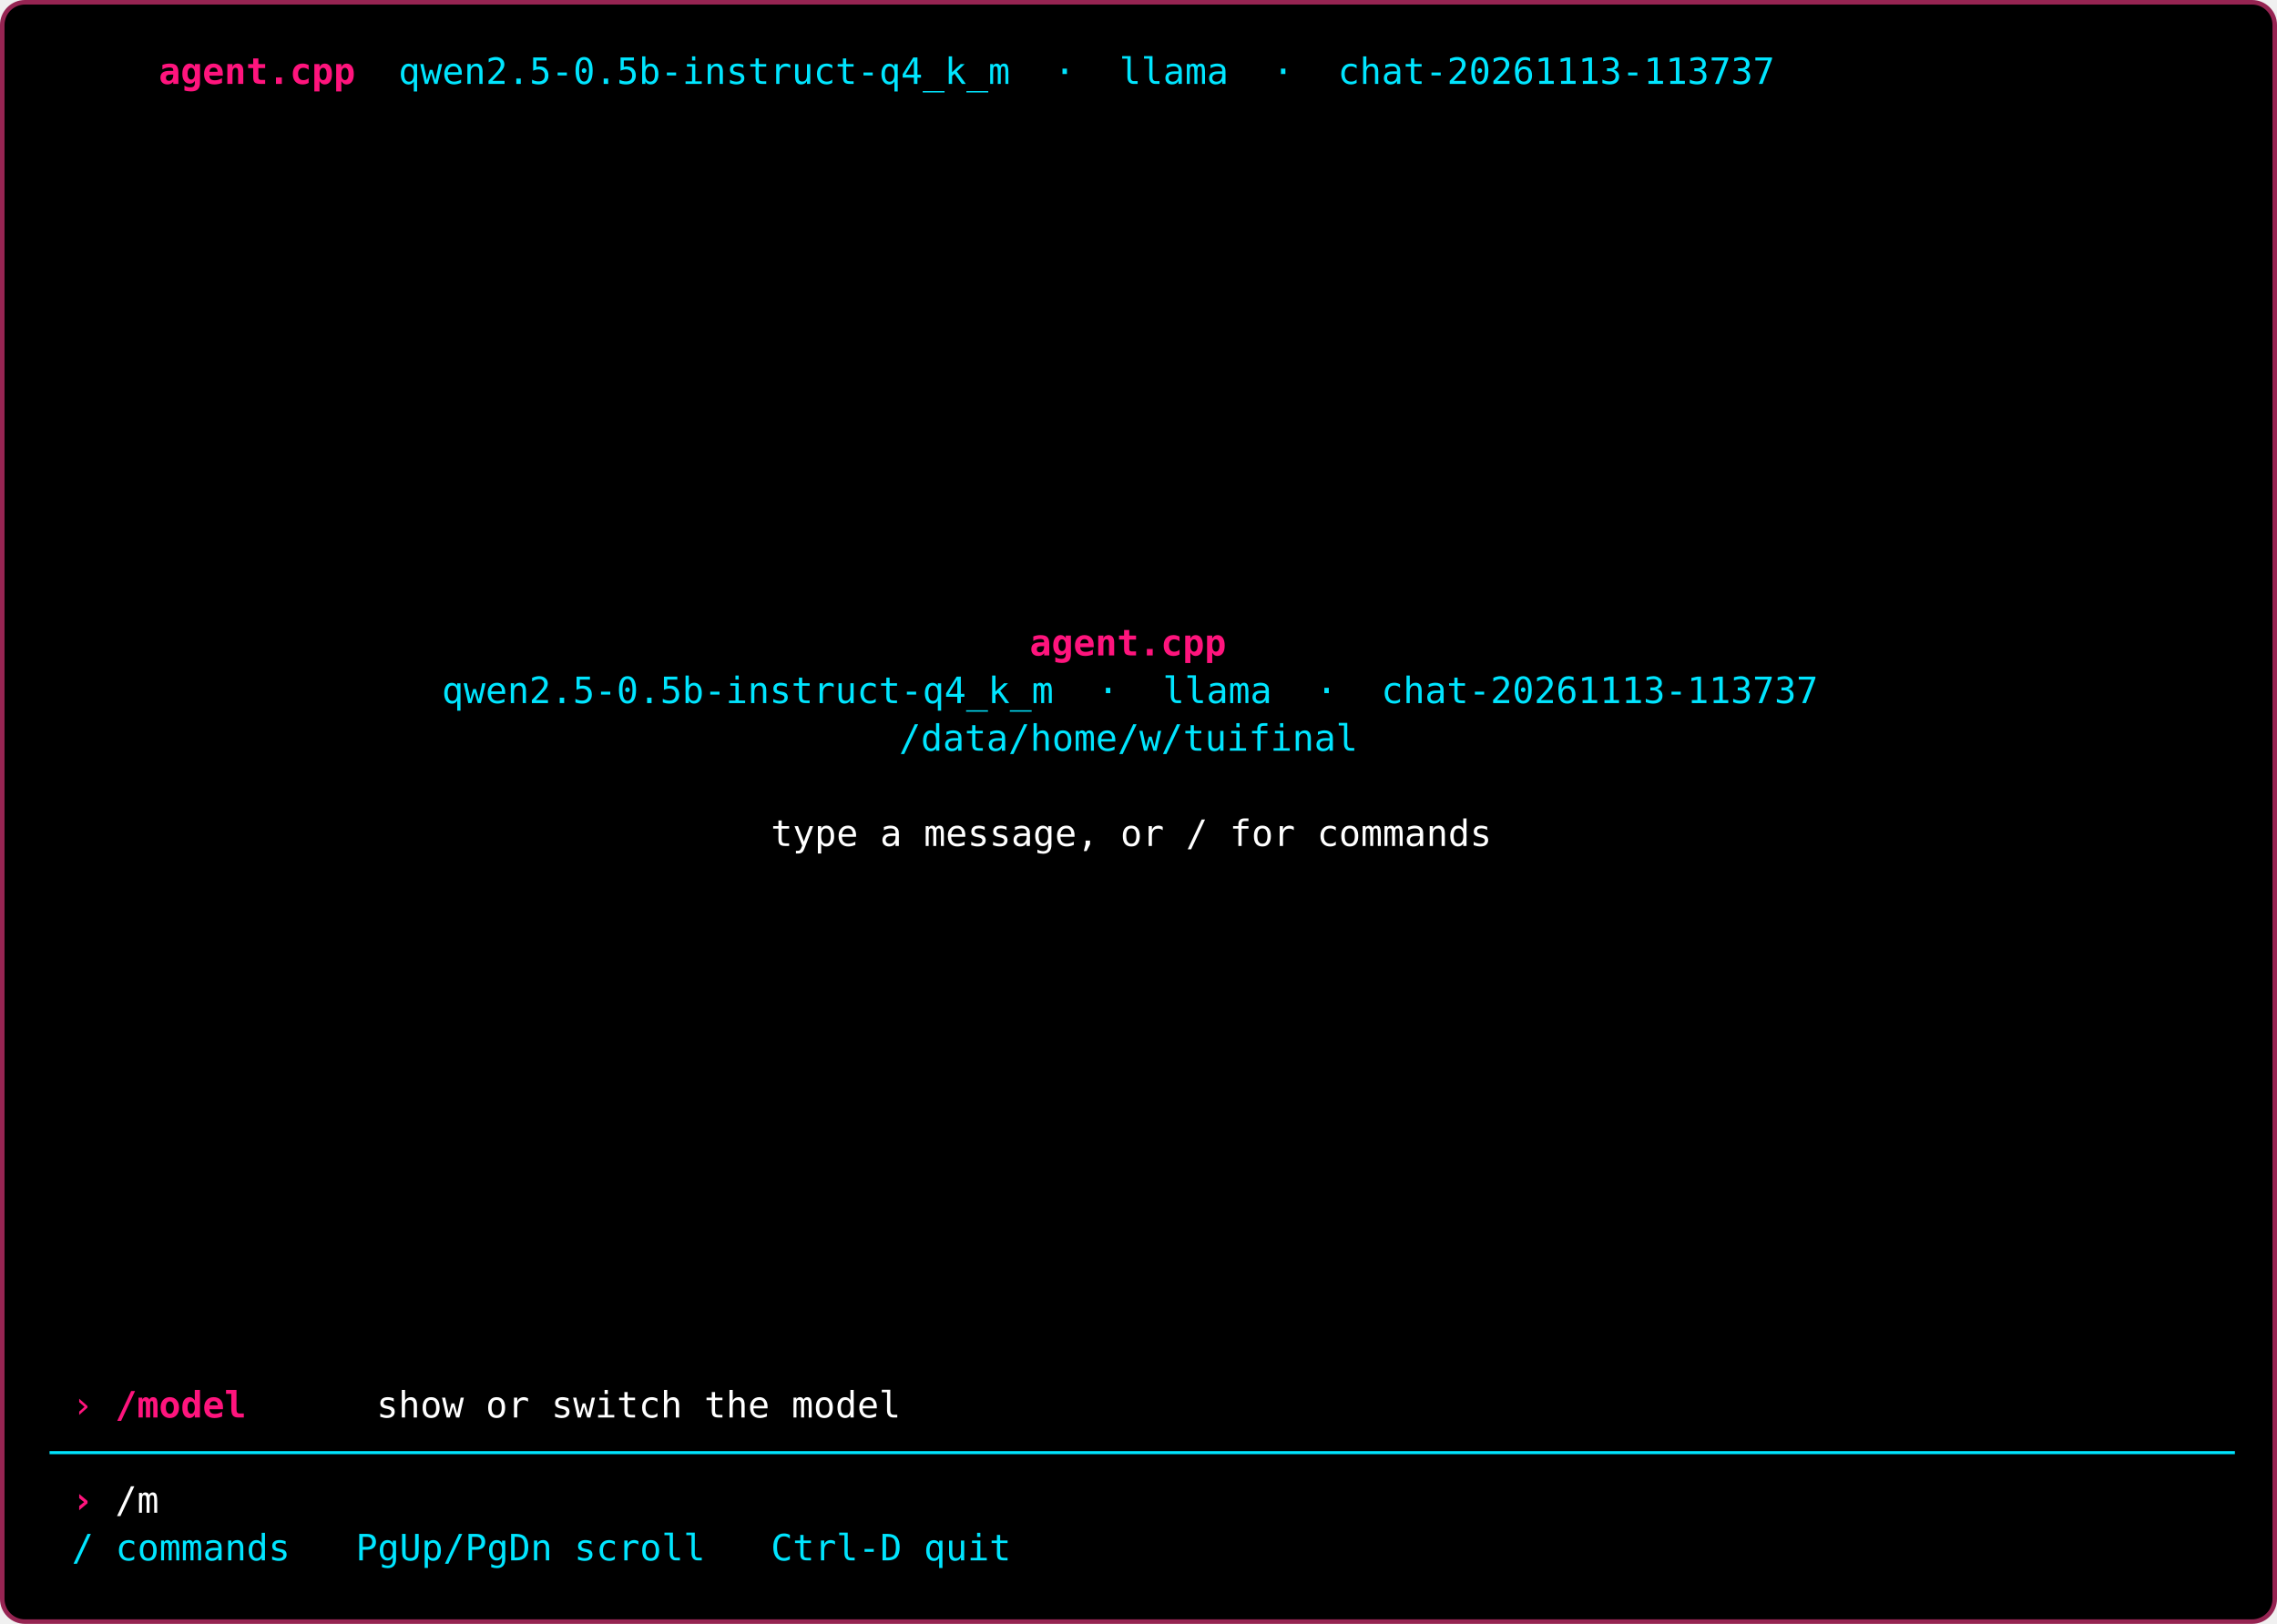
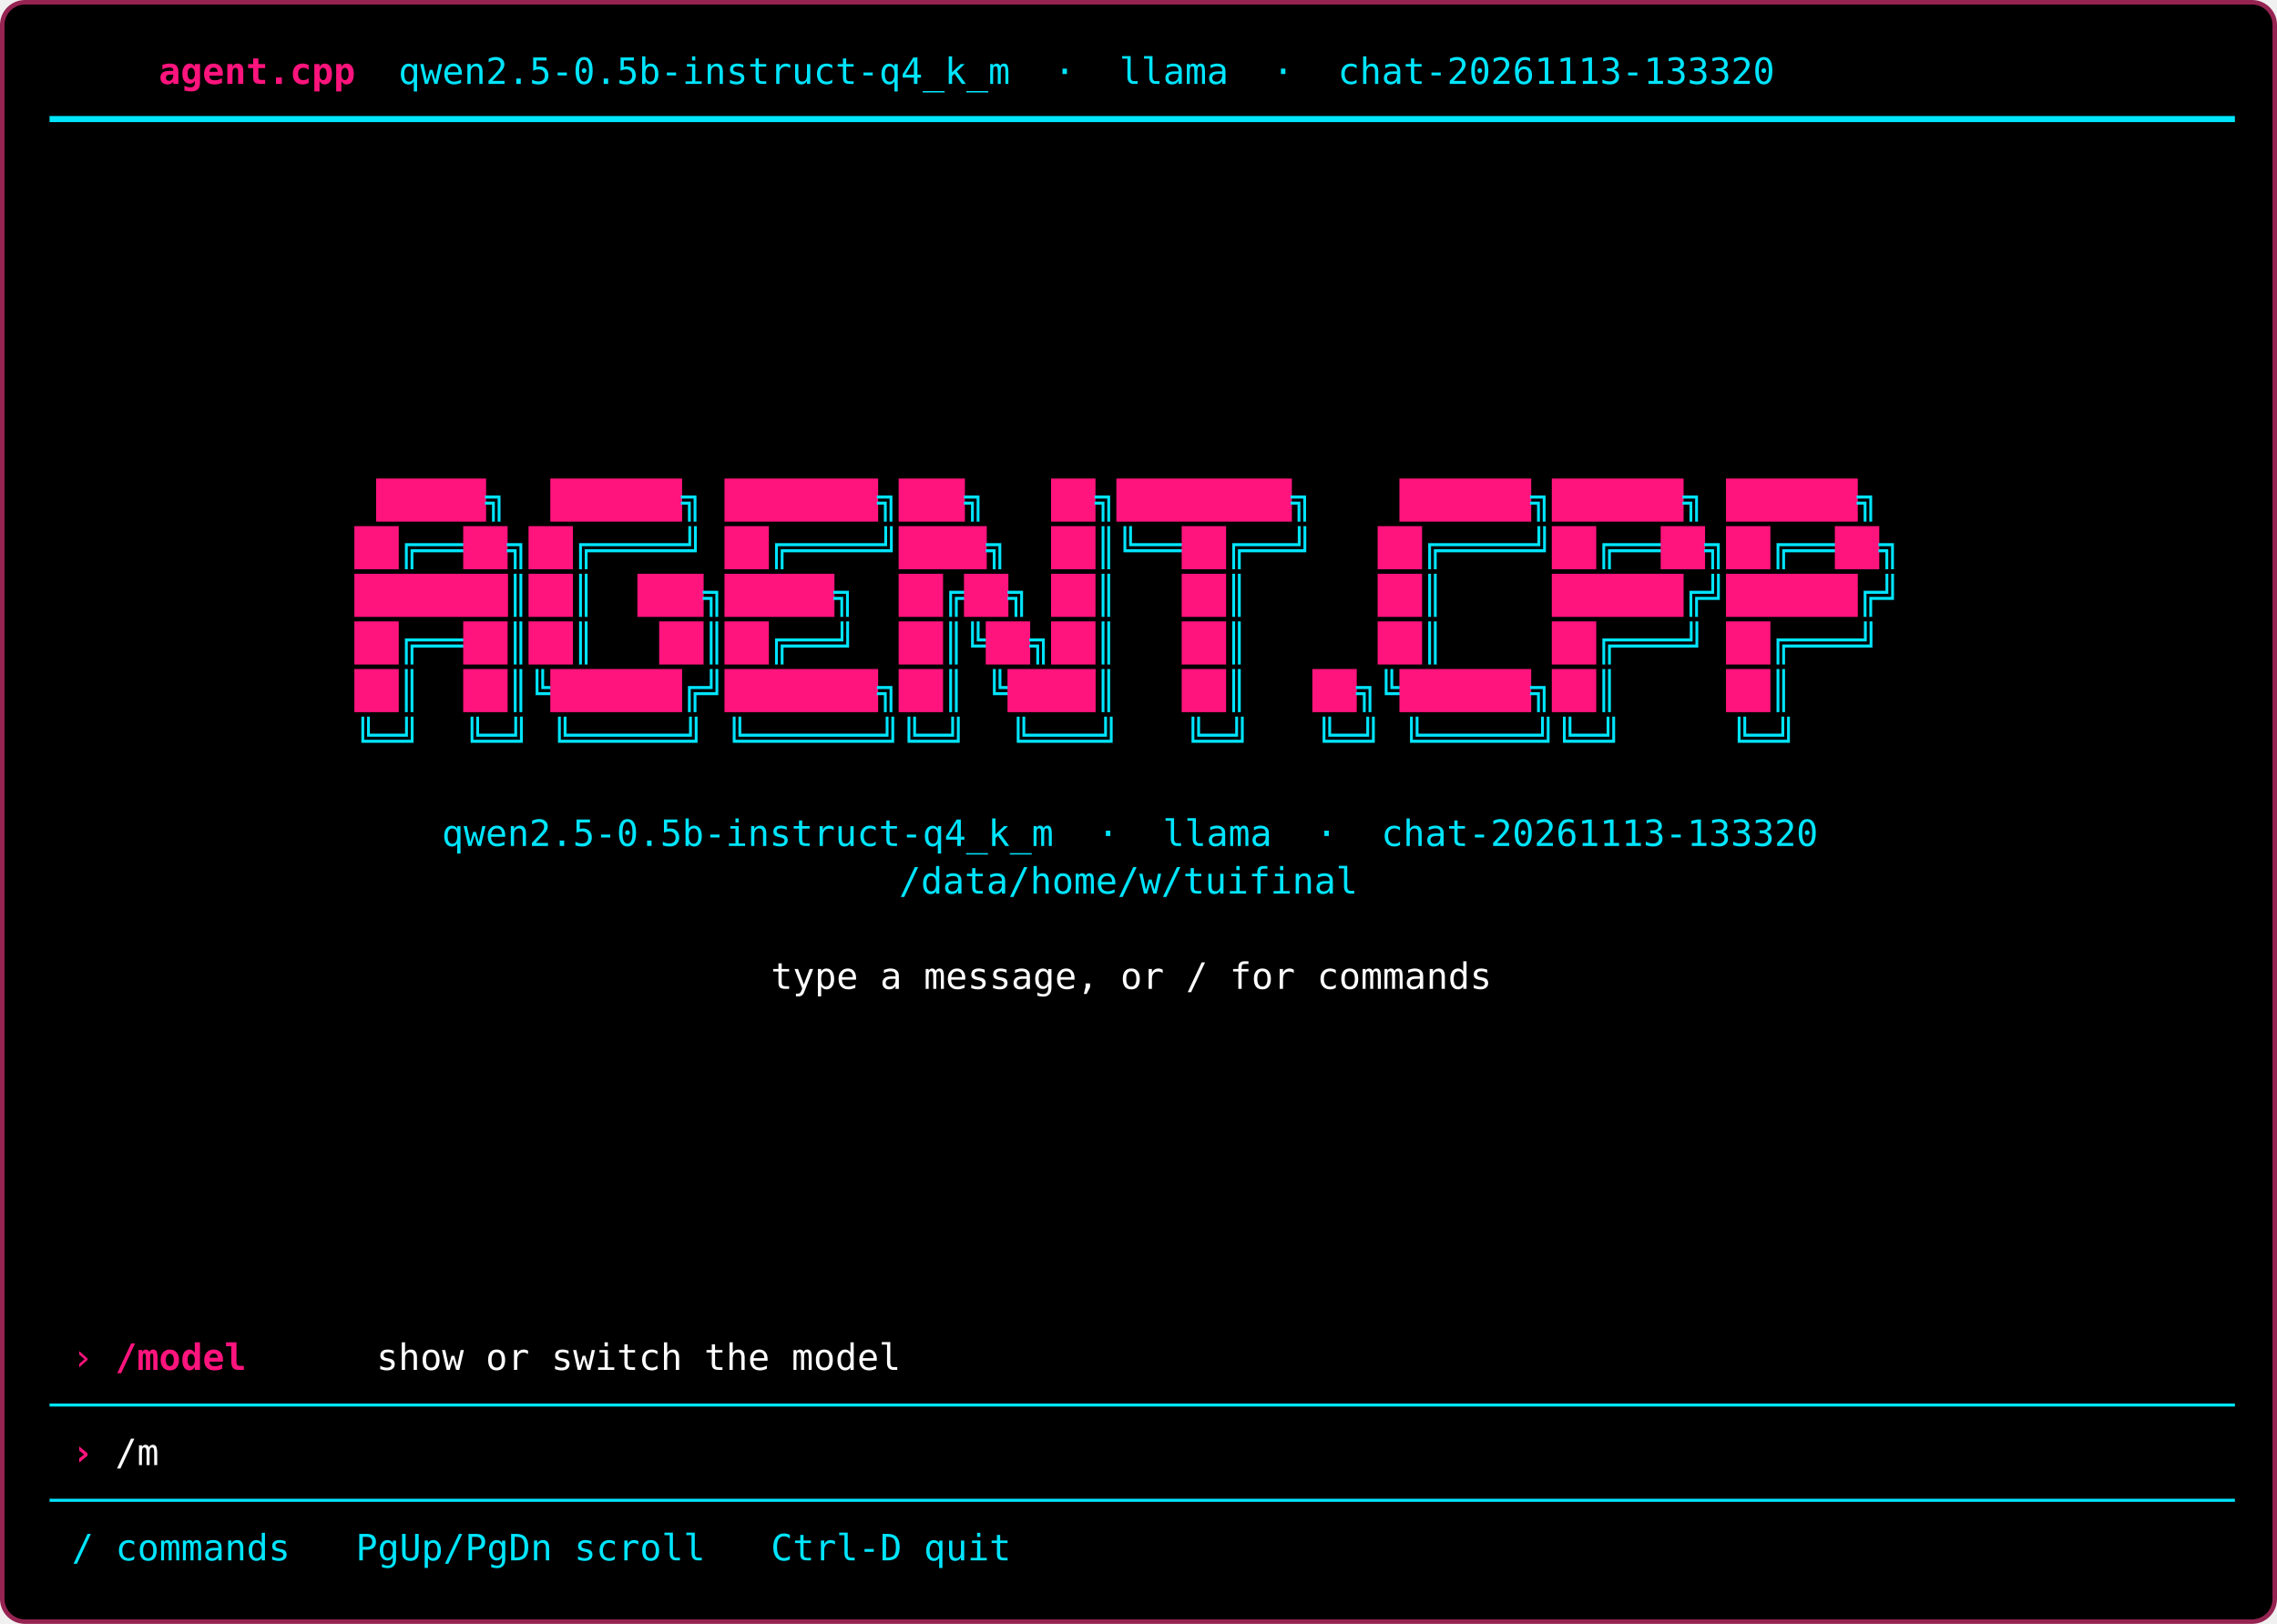
<svg xmlns="http://www.w3.org/2000/svg" width="1004" height="716" viewBox="0 0 1004 716" role="img" aria-label="agent.cpp chat screen">
  <rect x="1" y="1" width="1002" height="714" rx="10" fill="#000000" stroke="#962452" stroke-width="2" />
  <text x="70.0" y="37.0" font-family="SFMono-Regular,Menlo,Consolas,'DejaVu Sans Mono',monospace" font-size="16" fill="#ff147d" font-weight="bold" xml:space="preserve" textLength="86.4" lengthAdjust="spacing">agent.cpp</text>
-   <text x="156.4" y="37.0" font-family="SFMono-Regular,Menlo,Consolas,'DejaVu Sans Mono',monospace" font-size="16" fill="#00e5ff" xml:space="preserve" textLength="624.0" lengthAdjust="spacing">  qwen2.5-0.5b-instruct-q4_k_m  ·  llama  ·  chat-20261113-113737</text>
-   <text x="454.0" y="289.0" font-family="SFMono-Regular,Menlo,Consolas,'DejaVu Sans Mono',monospace" font-size="16" fill="#ff147d" font-weight="bold" xml:space="preserve" textLength="86.4" lengthAdjust="spacing">agent.cpp</text>
-   <text x="194.8" y="310.0" font-family="SFMono-Regular,Menlo,Consolas,'DejaVu Sans Mono',monospace" font-size="16" fill="#00e5ff" xml:space="preserve" textLength="604.8" lengthAdjust="spacing">qwen2.5-0.5b-instruct-q4_k_m  ·  llama  ·  chat-20261113-113737</text>
-   <text x="396.4" y="331.0" font-family="SFMono-Regular,Menlo,Consolas,'DejaVu Sans Mono',monospace" font-size="16" fill="#00e5ff" xml:space="preserve" textLength="201.6" lengthAdjust="spacing">/data/home/w/tuifinal</text>
-   <text x="22.0" y="373.0" font-family="SFMono-Regular,Menlo,Consolas,'DejaVu Sans Mono',monospace" font-size="16" fill="#ffffff" xml:space="preserve" textLength="960.0" lengthAdjust="spacing">                                 type a message, or / for commands                                  </text>
-   <text x="22.0" y="625.0" font-family="SFMono-Regular,Menlo,Consolas,'DejaVu Sans Mono',monospace" font-size="16" fill="#ff147d" xml:space="preserve" textLength="28.8" lengthAdjust="spacing"> › </text>
-   <text x="50.8" y="625.0" font-family="SFMono-Regular,Menlo,Consolas,'DejaVu Sans Mono',monospace" font-size="16" fill="#ff147d" font-weight="bold" xml:space="preserve" textLength="115.2" lengthAdjust="spacing">/model      </text>
-   <text x="166.0" y="625.0" font-family="SFMono-Regular,Menlo,Consolas,'DejaVu Sans Mono',monospace" font-size="16" fill="#ffffff" xml:space="preserve" textLength="816.0" lengthAdjust="spacing">show or switch the model                                                             </text>
-   <text x="22.0" y="646.0" font-family="SFMono-Regular,Menlo,Consolas,'DejaVu Sans Mono',monospace" font-size="16" fill="#00e5ff" xml:space="preserve" textLength="960.0" lengthAdjust="spacing">────────────────────────────────────────────────────────────────────────────────────────────────────</text>
-   <text x="22.0" y="667.0" font-family="SFMono-Regular,Menlo,Consolas,'DejaVu Sans Mono',monospace" font-size="16" fill="#ff147d" font-weight="bold" xml:space="preserve" textLength="28.8" lengthAdjust="spacing"> › </text>
-   <text x="50.8" y="667.0" font-family="SFMono-Regular,Menlo,Consolas,'DejaVu Sans Mono',monospace" font-size="16" fill="#ffffff" xml:space="preserve" textLength="931.2" lengthAdjust="spacing">/m                                                                                               </text>
+   <text x="156.4" y="37.0" font-family="SFMono-Regular,Menlo,Consolas,'DejaVu Sans Mono',monospace" font-size="16" fill="#00e5ff" xml:space="preserve" textLength="624.0" lengthAdjust="spacing">  qwen2.5-0.5b-instruct-q4_k_m  ·  llama  ·  chat-20261113-133320</text>
+   <text x="22.0" y="58.0" font-family="SFMono-Regular,Menlo,Consolas,'DejaVu Sans Mono',monospace" font-size="16" fill="#00e5ff" xml:space="preserve" textLength="960.0" lengthAdjust="spacing">━━━━━━━━━━━━━━━━━━━━━━━━━━━━━━━━━━━━━━━━━━━━━━━━━━━━━━━━━━━━━━━━━━━━━━━━━━━━━━━━━━━━━━━━━━━━━━━━━━━━</text>
+   <text x="166.0" y="226.0" font-family="SFMono-Regular,Menlo,Consolas,'DejaVu Sans Mono',monospace" font-size="16" fill="#ff147d" xml:space="preserve" textLength="48.0" lengthAdjust="spacing">█████</text>
+   <text x="214.0" y="226.0" font-family="SFMono-Regular,Menlo,Consolas,'DejaVu Sans Mono',monospace" font-size="16" fill="#00e5ff" xml:space="preserve" textLength="28.8" lengthAdjust="spacing">╗  </text>
+   <text x="242.8" y="226.0" font-family="SFMono-Regular,Menlo,Consolas,'DejaVu Sans Mono',monospace" font-size="16" fill="#ff147d" xml:space="preserve" textLength="57.6" lengthAdjust="spacing">██████</text>
+   <text x="300.4" y="226.0" font-family="SFMono-Regular,Menlo,Consolas,'DejaVu Sans Mono',monospace" font-size="16" fill="#00e5ff" xml:space="preserve" textLength="19.2" lengthAdjust="spacing">╗ </text>
+   <text x="319.6" y="226.0" font-family="SFMono-Regular,Menlo,Consolas,'DejaVu Sans Mono',monospace" font-size="16" fill="#ff147d" xml:space="preserve" textLength="67.2" lengthAdjust="spacing">███████</text>
+   <text x="386.8" y="226.0" font-family="SFMono-Regular,Menlo,Consolas,'DejaVu Sans Mono',monospace" font-size="16" fill="#00e5ff" xml:space="preserve" textLength="9.6" lengthAdjust="spacing">╗</text>
+   <text x="396.4" y="226.0" font-family="SFMono-Regular,Menlo,Consolas,'DejaVu Sans Mono',monospace" font-size="16" fill="#ff147d" xml:space="preserve" textLength="28.8" lengthAdjust="spacing">███</text>
+   <text x="425.2" y="226.0" font-family="SFMono-Regular,Menlo,Consolas,'DejaVu Sans Mono',monospace" font-size="16" fill="#00e5ff" xml:space="preserve" textLength="38.4" lengthAdjust="spacing">╗   </text>
+   <text x="463.6" y="226.0" font-family="SFMono-Regular,Menlo,Consolas,'DejaVu Sans Mono',monospace" font-size="16" fill="#ff147d" xml:space="preserve" textLength="19.2" lengthAdjust="spacing">██</text>
+   <text x="482.8" y="226.0" font-family="SFMono-Regular,Menlo,Consolas,'DejaVu Sans Mono',monospace" font-size="16" fill="#00e5ff" xml:space="preserve" textLength="9.6" lengthAdjust="spacing">╗</text>
+   <text x="492.4" y="226.0" font-family="SFMono-Regular,Menlo,Consolas,'DejaVu Sans Mono',monospace" font-size="16" fill="#ff147d" xml:space="preserve" textLength="76.8" lengthAdjust="spacing">████████</text>
+   <text x="569.2" y="226.0" font-family="SFMono-Regular,Menlo,Consolas,'DejaVu Sans Mono',monospace" font-size="16" fill="#00e5ff" xml:space="preserve" textLength="48.0" lengthAdjust="spacing">╗    </text>
+   <text x="617.2" y="226.0" font-family="SFMono-Regular,Menlo,Consolas,'DejaVu Sans Mono',monospace" font-size="16" fill="#ff147d" xml:space="preserve" textLength="57.6" lengthAdjust="spacing">██████</text>
+   <text x="674.8" y="226.0" font-family="SFMono-Regular,Menlo,Consolas,'DejaVu Sans Mono',monospace" font-size="16" fill="#00e5ff" xml:space="preserve" textLength="9.6" lengthAdjust="spacing">╗</text>
+   <text x="684.4" y="226.0" font-family="SFMono-Regular,Menlo,Consolas,'DejaVu Sans Mono',monospace" font-size="16" fill="#ff147d" xml:space="preserve" textLength="57.6" lengthAdjust="spacing">██████</text>
+   <text x="742.0" y="226.0" font-family="SFMono-Regular,Menlo,Consolas,'DejaVu Sans Mono',monospace" font-size="16" fill="#00e5ff" xml:space="preserve" textLength="19.2" lengthAdjust="spacing">╗ </text>
+   <text x="761.2" y="226.0" font-family="SFMono-Regular,Menlo,Consolas,'DejaVu Sans Mono',monospace" font-size="16" fill="#ff147d" xml:space="preserve" textLength="57.6" lengthAdjust="spacing">██████</text>
+   <text x="818.8" y="226.0" font-family="SFMono-Regular,Menlo,Consolas,'DejaVu Sans Mono',monospace" font-size="16" fill="#00e5ff" xml:space="preserve" textLength="19.2" lengthAdjust="spacing">╗ </text>
+   <text x="156.4" y="247.0" font-family="SFMono-Regular,Menlo,Consolas,'DejaVu Sans Mono',monospace" font-size="16" fill="#ff147d" xml:space="preserve" textLength="19.2" lengthAdjust="spacing">██</text>
+   <text x="175.6" y="247.0" font-family="SFMono-Regular,Menlo,Consolas,'DejaVu Sans Mono',monospace" font-size="16" fill="#00e5ff" xml:space="preserve" textLength="28.8" lengthAdjust="spacing">╔══</text>
+   <text x="204.4" y="247.0" font-family="SFMono-Regular,Menlo,Consolas,'DejaVu Sans Mono',monospace" font-size="16" fill="#ff147d" xml:space="preserve" textLength="19.2" lengthAdjust="spacing">██</text>
+   <text x="223.6" y="247.0" font-family="SFMono-Regular,Menlo,Consolas,'DejaVu Sans Mono',monospace" font-size="16" fill="#00e5ff" xml:space="preserve" textLength="9.6" lengthAdjust="spacing">╗</text>
+   <text x="233.2" y="247.0" font-family="SFMono-Regular,Menlo,Consolas,'DejaVu Sans Mono',monospace" font-size="16" fill="#ff147d" xml:space="preserve" textLength="19.2" lengthAdjust="spacing">██</text>
+   <text x="252.4" y="247.0" font-family="SFMono-Regular,Menlo,Consolas,'DejaVu Sans Mono',monospace" font-size="16" fill="#00e5ff" xml:space="preserve" textLength="67.2" lengthAdjust="spacing">╔════╝ </text>
+   <text x="319.6" y="247.0" font-family="SFMono-Regular,Menlo,Consolas,'DejaVu Sans Mono',monospace" font-size="16" fill="#ff147d" xml:space="preserve" textLength="19.2" lengthAdjust="spacing">██</text>
+   <text x="338.8" y="247.0" font-family="SFMono-Regular,Menlo,Consolas,'DejaVu Sans Mono',monospace" font-size="16" fill="#00e5ff" xml:space="preserve" textLength="57.6" lengthAdjust="spacing">╔════╝</text>
+   <text x="396.4" y="247.0" font-family="SFMono-Regular,Menlo,Consolas,'DejaVu Sans Mono',monospace" font-size="16" fill="#ff147d" xml:space="preserve" textLength="38.4" lengthAdjust="spacing">████</text>
+   <text x="434.8" y="247.0" font-family="SFMono-Regular,Menlo,Consolas,'DejaVu Sans Mono',monospace" font-size="16" fill="#00e5ff" xml:space="preserve" textLength="28.8" lengthAdjust="spacing">╗  </text>
+   <text x="463.6" y="247.0" font-family="SFMono-Regular,Menlo,Consolas,'DejaVu Sans Mono',monospace" font-size="16" fill="#ff147d" xml:space="preserve" textLength="19.2" lengthAdjust="spacing">██</text>
+   <text x="482.8" y="247.0" font-family="SFMono-Regular,Menlo,Consolas,'DejaVu Sans Mono',monospace" font-size="16" fill="#00e5ff" xml:space="preserve" textLength="38.4" lengthAdjust="spacing">║╚══</text>
+   <text x="521.2" y="247.0" font-family="SFMono-Regular,Menlo,Consolas,'DejaVu Sans Mono',monospace" font-size="16" fill="#ff147d" xml:space="preserve" textLength="19.2" lengthAdjust="spacing">██</text>
+   <text x="540.4" y="247.0" font-family="SFMono-Regular,Menlo,Consolas,'DejaVu Sans Mono',monospace" font-size="16" fill="#00e5ff" xml:space="preserve" textLength="67.2" lengthAdjust="spacing">╔══╝   </text>
+   <text x="607.6" y="247.0" font-family="SFMono-Regular,Menlo,Consolas,'DejaVu Sans Mono',monospace" font-size="16" fill="#ff147d" xml:space="preserve" textLength="19.2" lengthAdjust="spacing">██</text>
+   <text x="626.8" y="247.0" font-family="SFMono-Regular,Menlo,Consolas,'DejaVu Sans Mono',monospace" font-size="16" fill="#00e5ff" xml:space="preserve" textLength="57.6" lengthAdjust="spacing">╔════╝</text>
+   <text x="684.4" y="247.0" font-family="SFMono-Regular,Menlo,Consolas,'DejaVu Sans Mono',monospace" font-size="16" fill="#ff147d" xml:space="preserve" textLength="19.2" lengthAdjust="spacing">██</text>
+   <text x="703.6" y="247.0" font-family="SFMono-Regular,Menlo,Consolas,'DejaVu Sans Mono',monospace" font-size="16" fill="#00e5ff" xml:space="preserve" textLength="28.8" lengthAdjust="spacing">╔══</text>
+   <text x="732.4" y="247.0" font-family="SFMono-Regular,Menlo,Consolas,'DejaVu Sans Mono',monospace" font-size="16" fill="#ff147d" xml:space="preserve" textLength="19.2" lengthAdjust="spacing">██</text>
+   <text x="751.6" y="247.0" font-family="SFMono-Regular,Menlo,Consolas,'DejaVu Sans Mono',monospace" font-size="16" fill="#00e5ff" xml:space="preserve" textLength="9.6" lengthAdjust="spacing">╗</text>
+   <text x="761.2" y="247.0" font-family="SFMono-Regular,Menlo,Consolas,'DejaVu Sans Mono',monospace" font-size="16" fill="#ff147d" xml:space="preserve" textLength="19.2" lengthAdjust="spacing">██</text>
+   <text x="780.4" y="247.0" font-family="SFMono-Regular,Menlo,Consolas,'DejaVu Sans Mono',monospace" font-size="16" fill="#00e5ff" xml:space="preserve" textLength="28.8" lengthAdjust="spacing">╔══</text>
+   <text x="809.2" y="247.0" font-family="SFMono-Regular,Menlo,Consolas,'DejaVu Sans Mono',monospace" font-size="16" fill="#ff147d" xml:space="preserve" textLength="19.2" lengthAdjust="spacing">██</text>
+   <text x="828.4" y="247.0" font-family="SFMono-Regular,Menlo,Consolas,'DejaVu Sans Mono',monospace" font-size="16" fill="#00e5ff" xml:space="preserve" textLength="9.6" lengthAdjust="spacing">╗</text>
+   <text x="156.4" y="268.0" font-family="SFMono-Regular,Menlo,Consolas,'DejaVu Sans Mono',monospace" font-size="16" fill="#ff147d" xml:space="preserve" textLength="67.2" lengthAdjust="spacing">███████</text>
+   <text x="223.6" y="268.0" font-family="SFMono-Regular,Menlo,Consolas,'DejaVu Sans Mono',monospace" font-size="16" fill="#00e5ff" xml:space="preserve" textLength="9.6" lengthAdjust="spacing">║</text>
+   <text x="233.2" y="268.0" font-family="SFMono-Regular,Menlo,Consolas,'DejaVu Sans Mono',monospace" font-size="16" fill="#ff147d" xml:space="preserve" textLength="19.2" lengthAdjust="spacing">██</text>
+   <text x="252.4" y="268.0" font-family="SFMono-Regular,Menlo,Consolas,'DejaVu Sans Mono',monospace" font-size="16" fill="#00e5ff" xml:space="preserve" textLength="28.8" lengthAdjust="spacing">║  </text>
+   <text x="281.2" y="268.0" font-family="SFMono-Regular,Menlo,Consolas,'DejaVu Sans Mono',monospace" font-size="16" fill="#ff147d" xml:space="preserve" textLength="28.8" lengthAdjust="spacing">███</text>
+   <text x="310.0" y="268.0" font-family="SFMono-Regular,Menlo,Consolas,'DejaVu Sans Mono',monospace" font-size="16" fill="#00e5ff" xml:space="preserve" textLength="9.6" lengthAdjust="spacing">╗</text>
+   <text x="319.6" y="268.0" font-family="SFMono-Regular,Menlo,Consolas,'DejaVu Sans Mono',monospace" font-size="16" fill="#ff147d" xml:space="preserve" textLength="48.0" lengthAdjust="spacing">█████</text>
+   <text x="367.6" y="268.0" font-family="SFMono-Regular,Menlo,Consolas,'DejaVu Sans Mono',monospace" font-size="16" fill="#00e5ff" xml:space="preserve" textLength="28.8" lengthAdjust="spacing">╗  </text>
+   <text x="396.4" y="268.0" font-family="SFMono-Regular,Menlo,Consolas,'DejaVu Sans Mono',monospace" font-size="16" fill="#ff147d" xml:space="preserve" textLength="19.2" lengthAdjust="spacing">██</text>
+   <text x="415.6" y="268.0" font-family="SFMono-Regular,Menlo,Consolas,'DejaVu Sans Mono',monospace" font-size="16" fill="#00e5ff" xml:space="preserve" textLength="9.6" lengthAdjust="spacing">╔</text>
+   <text x="425.2" y="268.0" font-family="SFMono-Regular,Menlo,Consolas,'DejaVu Sans Mono',monospace" font-size="16" fill="#ff147d" xml:space="preserve" textLength="19.2" lengthAdjust="spacing">██</text>
+   <text x="444.4" y="268.0" font-family="SFMono-Regular,Menlo,Consolas,'DejaVu Sans Mono',monospace" font-size="16" fill="#00e5ff" xml:space="preserve" textLength="19.2" lengthAdjust="spacing">╗ </text>
+   <text x="463.6" y="268.0" font-family="SFMono-Regular,Menlo,Consolas,'DejaVu Sans Mono',monospace" font-size="16" fill="#ff147d" xml:space="preserve" textLength="19.2" lengthAdjust="spacing">██</text>
+   <text x="482.8" y="268.0" font-family="SFMono-Regular,Menlo,Consolas,'DejaVu Sans Mono',monospace" font-size="16" fill="#00e5ff" xml:space="preserve" textLength="38.4" lengthAdjust="spacing">║   </text>
+   <text x="521.2" y="268.0" font-family="SFMono-Regular,Menlo,Consolas,'DejaVu Sans Mono',monospace" font-size="16" fill="#ff147d" xml:space="preserve" textLength="19.2" lengthAdjust="spacing">██</text>
+   <text x="540.4" y="268.0" font-family="SFMono-Regular,Menlo,Consolas,'DejaVu Sans Mono',monospace" font-size="16" fill="#00e5ff" xml:space="preserve" textLength="67.2" lengthAdjust="spacing">║      </text>
+   <text x="607.6" y="268.0" font-family="SFMono-Regular,Menlo,Consolas,'DejaVu Sans Mono',monospace" font-size="16" fill="#ff147d" xml:space="preserve" textLength="19.2" lengthAdjust="spacing">██</text>
+   <text x="626.8" y="268.0" font-family="SFMono-Regular,Menlo,Consolas,'DejaVu Sans Mono',monospace" font-size="16" fill="#00e5ff" xml:space="preserve" textLength="57.6" lengthAdjust="spacing">║     </text>
+   <text x="684.4" y="268.0" font-family="SFMono-Regular,Menlo,Consolas,'DejaVu Sans Mono',monospace" font-size="16" fill="#ff147d" xml:space="preserve" textLength="57.6" lengthAdjust="spacing">██████</text>
+   <text x="742.0" y="268.0" font-family="SFMono-Regular,Menlo,Consolas,'DejaVu Sans Mono',monospace" font-size="16" fill="#00e5ff" xml:space="preserve" textLength="19.2" lengthAdjust="spacing">╔╝</text>
+   <text x="761.2" y="268.0" font-family="SFMono-Regular,Menlo,Consolas,'DejaVu Sans Mono',monospace" font-size="16" fill="#ff147d" xml:space="preserve" textLength="57.6" lengthAdjust="spacing">██████</text>
+   <text x="818.8" y="268.0" font-family="SFMono-Regular,Menlo,Consolas,'DejaVu Sans Mono',monospace" font-size="16" fill="#00e5ff" xml:space="preserve" textLength="19.2" lengthAdjust="spacing">╔╝</text>
+   <text x="156.4" y="289.0" font-family="SFMono-Regular,Menlo,Consolas,'DejaVu Sans Mono',monospace" font-size="16" fill="#ff147d" xml:space="preserve" textLength="19.2" lengthAdjust="spacing">██</text>
+   <text x="175.6" y="289.0" font-family="SFMono-Regular,Menlo,Consolas,'DejaVu Sans Mono',monospace" font-size="16" fill="#00e5ff" xml:space="preserve" textLength="28.8" lengthAdjust="spacing">╔══</text>
+   <text x="204.4" y="289.0" font-family="SFMono-Regular,Menlo,Consolas,'DejaVu Sans Mono',monospace" font-size="16" fill="#ff147d" xml:space="preserve" textLength="19.2" lengthAdjust="spacing">██</text>
+   <text x="223.6" y="289.0" font-family="SFMono-Regular,Menlo,Consolas,'DejaVu Sans Mono',monospace" font-size="16" fill="#00e5ff" xml:space="preserve" textLength="9.6" lengthAdjust="spacing">║</text>
+   <text x="233.2" y="289.0" font-family="SFMono-Regular,Menlo,Consolas,'DejaVu Sans Mono',monospace" font-size="16" fill="#ff147d" xml:space="preserve" textLength="19.2" lengthAdjust="spacing">██</text>
+   <text x="252.4" y="289.0" font-family="SFMono-Regular,Menlo,Consolas,'DejaVu Sans Mono',monospace" font-size="16" fill="#00e5ff" xml:space="preserve" textLength="38.4" lengthAdjust="spacing">║   </text>
+   <text x="290.8" y="289.0" font-family="SFMono-Regular,Menlo,Consolas,'DejaVu Sans Mono',monospace" font-size="16" fill="#ff147d" xml:space="preserve" textLength="19.2" lengthAdjust="spacing">██</text>
+   <text x="310.0" y="289.0" font-family="SFMono-Regular,Menlo,Consolas,'DejaVu Sans Mono',monospace" font-size="16" fill="#00e5ff" xml:space="preserve" textLength="9.6" lengthAdjust="spacing">║</text>
+   <text x="319.6" y="289.0" font-family="SFMono-Regular,Menlo,Consolas,'DejaVu Sans Mono',monospace" font-size="16" fill="#ff147d" xml:space="preserve" textLength="19.2" lengthAdjust="spacing">██</text>
+   <text x="338.8" y="289.0" font-family="SFMono-Regular,Menlo,Consolas,'DejaVu Sans Mono',monospace" font-size="16" fill="#00e5ff" xml:space="preserve" textLength="57.6" lengthAdjust="spacing">╔══╝  </text>
+   <text x="396.4" y="289.0" font-family="SFMono-Regular,Menlo,Consolas,'DejaVu Sans Mono',monospace" font-size="16" fill="#ff147d" xml:space="preserve" textLength="19.2" lengthAdjust="spacing">██</text>
+   <text x="415.6" y="289.0" font-family="SFMono-Regular,Menlo,Consolas,'DejaVu Sans Mono',monospace" font-size="16" fill="#00e5ff" xml:space="preserve" textLength="19.2" lengthAdjust="spacing">║╚</text>
+   <text x="434.8" y="289.0" font-family="SFMono-Regular,Menlo,Consolas,'DejaVu Sans Mono',monospace" font-size="16" fill="#ff147d" xml:space="preserve" textLength="19.2" lengthAdjust="spacing">██</text>
+   <text x="454.0" y="289.0" font-family="SFMono-Regular,Menlo,Consolas,'DejaVu Sans Mono',monospace" font-size="16" fill="#00e5ff" xml:space="preserve" textLength="9.6" lengthAdjust="spacing">╗</text>
+   <text x="463.6" y="289.0" font-family="SFMono-Regular,Menlo,Consolas,'DejaVu Sans Mono',monospace" font-size="16" fill="#ff147d" xml:space="preserve" textLength="19.2" lengthAdjust="spacing">██</text>
+   <text x="482.8" y="289.0" font-family="SFMono-Regular,Menlo,Consolas,'DejaVu Sans Mono',monospace" font-size="16" fill="#00e5ff" xml:space="preserve" textLength="38.4" lengthAdjust="spacing">║   </text>
+   <text x="521.2" y="289.0" font-family="SFMono-Regular,Menlo,Consolas,'DejaVu Sans Mono',monospace" font-size="16" fill="#ff147d" xml:space="preserve" textLength="19.2" lengthAdjust="spacing">██</text>
+   <text x="540.4" y="289.0" font-family="SFMono-Regular,Menlo,Consolas,'DejaVu Sans Mono',monospace" font-size="16" fill="#00e5ff" xml:space="preserve" textLength="67.2" lengthAdjust="spacing">║      </text>
+   <text x="607.6" y="289.0" font-family="SFMono-Regular,Menlo,Consolas,'DejaVu Sans Mono',monospace" font-size="16" fill="#ff147d" xml:space="preserve" textLength="19.2" lengthAdjust="spacing">██</text>
+   <text x="626.8" y="289.0" font-family="SFMono-Regular,Menlo,Consolas,'DejaVu Sans Mono',monospace" font-size="16" fill="#00e5ff" xml:space="preserve" textLength="57.6" lengthAdjust="spacing">║     </text>
+   <text x="684.4" y="289.0" font-family="SFMono-Regular,Menlo,Consolas,'DejaVu Sans Mono',monospace" font-size="16" fill="#ff147d" xml:space="preserve" textLength="19.2" lengthAdjust="spacing">██</text>
+   <text x="703.6" y="289.0" font-family="SFMono-Regular,Menlo,Consolas,'DejaVu Sans Mono',monospace" font-size="16" fill="#00e5ff" xml:space="preserve" textLength="57.6" lengthAdjust="spacing">╔═══╝ </text>
+   <text x="761.2" y="289.0" font-family="SFMono-Regular,Menlo,Consolas,'DejaVu Sans Mono',monospace" font-size="16" fill="#ff147d" xml:space="preserve" textLength="19.2" lengthAdjust="spacing">██</text>
+   <text x="780.4" y="289.0" font-family="SFMono-Regular,Menlo,Consolas,'DejaVu Sans Mono',monospace" font-size="16" fill="#00e5ff" xml:space="preserve" textLength="57.6" lengthAdjust="spacing">╔═══╝ </text>
+   <text x="156.4" y="310.0" font-family="SFMono-Regular,Menlo,Consolas,'DejaVu Sans Mono',monospace" font-size="16" fill="#ff147d" xml:space="preserve" textLength="19.2" lengthAdjust="spacing">██</text>
+   <text x="175.6" y="310.0" font-family="SFMono-Regular,Menlo,Consolas,'DejaVu Sans Mono',monospace" font-size="16" fill="#00e5ff" xml:space="preserve" textLength="28.8" lengthAdjust="spacing">║  </text>
+   <text x="204.4" y="310.0" font-family="SFMono-Regular,Menlo,Consolas,'DejaVu Sans Mono',monospace" font-size="16" fill="#ff147d" xml:space="preserve" textLength="19.2" lengthAdjust="spacing">██</text>
+   <text x="223.6" y="310.0" font-family="SFMono-Regular,Menlo,Consolas,'DejaVu Sans Mono',monospace" font-size="16" fill="#00e5ff" xml:space="preserve" textLength="19.2" lengthAdjust="spacing">║╚</text>
+   <text x="242.8" y="310.0" font-family="SFMono-Regular,Menlo,Consolas,'DejaVu Sans Mono',monospace" font-size="16" fill="#ff147d" xml:space="preserve" textLength="57.6" lengthAdjust="spacing">██████</text>
+   <text x="300.4" y="310.0" font-family="SFMono-Regular,Menlo,Consolas,'DejaVu Sans Mono',monospace" font-size="16" fill="#00e5ff" xml:space="preserve" textLength="19.2" lengthAdjust="spacing">╔╝</text>
+   <text x="319.6" y="310.0" font-family="SFMono-Regular,Menlo,Consolas,'DejaVu Sans Mono',monospace" font-size="16" fill="#ff147d" xml:space="preserve" textLength="67.2" lengthAdjust="spacing">███████</text>
+   <text x="386.8" y="310.0" font-family="SFMono-Regular,Menlo,Consolas,'DejaVu Sans Mono',monospace" font-size="16" fill="#00e5ff" xml:space="preserve" textLength="9.6" lengthAdjust="spacing">╗</text>
+   <text x="396.4" y="310.0" font-family="SFMono-Regular,Menlo,Consolas,'DejaVu Sans Mono',monospace" font-size="16" fill="#ff147d" xml:space="preserve" textLength="19.2" lengthAdjust="spacing">██</text>
+   <text x="415.6" y="310.0" font-family="SFMono-Regular,Menlo,Consolas,'DejaVu Sans Mono',monospace" font-size="16" fill="#00e5ff" xml:space="preserve" textLength="28.8" lengthAdjust="spacing">║ ╚</text>
+   <text x="444.4" y="310.0" font-family="SFMono-Regular,Menlo,Consolas,'DejaVu Sans Mono',monospace" font-size="16" fill="#ff147d" xml:space="preserve" textLength="38.4" lengthAdjust="spacing">████</text>
+   <text x="482.8" y="310.0" font-family="SFMono-Regular,Menlo,Consolas,'DejaVu Sans Mono',monospace" font-size="16" fill="#00e5ff" xml:space="preserve" textLength="38.4" lengthAdjust="spacing">║   </text>
+   <text x="521.2" y="310.0" font-family="SFMono-Regular,Menlo,Consolas,'DejaVu Sans Mono',monospace" font-size="16" fill="#ff147d" xml:space="preserve" textLength="19.2" lengthAdjust="spacing">██</text>
+   <text x="540.4" y="310.0" font-family="SFMono-Regular,Menlo,Consolas,'DejaVu Sans Mono',monospace" font-size="16" fill="#00e5ff" xml:space="preserve" textLength="38.4" lengthAdjust="spacing">║   </text>
+   <text x="578.8" y="310.0" font-family="SFMono-Regular,Menlo,Consolas,'DejaVu Sans Mono',monospace" font-size="16" fill="#ff147d" xml:space="preserve" textLength="19.2" lengthAdjust="spacing">██</text>
+   <text x="598.0" y="310.0" font-family="SFMono-Regular,Menlo,Consolas,'DejaVu Sans Mono',monospace" font-size="16" fill="#00e5ff" xml:space="preserve" textLength="19.2" lengthAdjust="spacing">╗╚</text>
+   <text x="617.2" y="310.0" font-family="SFMono-Regular,Menlo,Consolas,'DejaVu Sans Mono',monospace" font-size="16" fill="#ff147d" xml:space="preserve" textLength="57.6" lengthAdjust="spacing">██████</text>
+   <text x="674.8" y="310.0" font-family="SFMono-Regular,Menlo,Consolas,'DejaVu Sans Mono',monospace" font-size="16" fill="#00e5ff" xml:space="preserve" textLength="9.6" lengthAdjust="spacing">╗</text>
+   <text x="684.4" y="310.0" font-family="SFMono-Regular,Menlo,Consolas,'DejaVu Sans Mono',monospace" font-size="16" fill="#ff147d" xml:space="preserve" textLength="19.2" lengthAdjust="spacing">██</text>
+   <text x="703.6" y="310.0" font-family="SFMono-Regular,Menlo,Consolas,'DejaVu Sans Mono',monospace" font-size="16" fill="#00e5ff" xml:space="preserve" textLength="57.6" lengthAdjust="spacing">║     </text>
+   <text x="761.2" y="310.0" font-family="SFMono-Regular,Menlo,Consolas,'DejaVu Sans Mono',monospace" font-size="16" fill="#ff147d" xml:space="preserve" textLength="19.2" lengthAdjust="spacing">██</text>
+   <text x="780.4" y="310.0" font-family="SFMono-Regular,Menlo,Consolas,'DejaVu Sans Mono',monospace" font-size="16" fill="#00e5ff" xml:space="preserve" textLength="57.6" lengthAdjust="spacing">║     </text>
+   <text x="156.4" y="331.0" font-family="SFMono-Regular,Menlo,Consolas,'DejaVu Sans Mono',monospace" font-size="16" fill="#00e5ff" xml:space="preserve" textLength="681.6" lengthAdjust="spacing">╚═╝  ╚═╝ ╚═════╝ ╚══════╝╚═╝  ╚═══╝   ╚═╝   ╚═╝ ╚═════╝╚═╝     ╚═╝     </text>
+   <text x="194.8" y="373.0" font-family="SFMono-Regular,Menlo,Consolas,'DejaVu Sans Mono',monospace" font-size="16" fill="#00e5ff" xml:space="preserve" textLength="604.8" lengthAdjust="spacing">qwen2.5-0.5b-instruct-q4_k_m  ·  llama  ·  chat-20261113-133320</text>
+   <text x="396.4" y="394.0" font-family="SFMono-Regular,Menlo,Consolas,'DejaVu Sans Mono',monospace" font-size="16" fill="#00e5ff" xml:space="preserve" textLength="201.6" lengthAdjust="spacing">/data/home/w/tuifinal</text>
+   <text x="22.0" y="436.0" font-family="SFMono-Regular,Menlo,Consolas,'DejaVu Sans Mono',monospace" font-size="16" fill="#ffffff" xml:space="preserve" textLength="960.0" lengthAdjust="spacing">                                 type a message, or / for commands                                  </text>
+   <text x="22.0" y="604.0" font-family="SFMono-Regular,Menlo,Consolas,'DejaVu Sans Mono',monospace" font-size="16" fill="#ff147d" xml:space="preserve" textLength="28.8" lengthAdjust="spacing"> › </text>
+   <text x="50.8" y="604.0" font-family="SFMono-Regular,Menlo,Consolas,'DejaVu Sans Mono',monospace" font-size="16" fill="#ff147d" font-weight="bold" xml:space="preserve" textLength="115.2" lengthAdjust="spacing">/model      </text>
+   <text x="166.0" y="604.0" font-family="SFMono-Regular,Menlo,Consolas,'DejaVu Sans Mono',monospace" font-size="16" fill="#ffffff" xml:space="preserve" textLength="816.0" lengthAdjust="spacing">show or switch the model                                                             </text>
+   <text x="22.0" y="625.0" font-family="SFMono-Regular,Menlo,Consolas,'DejaVu Sans Mono',monospace" font-size="16" fill="#00e5ff" xml:space="preserve" textLength="960.0" lengthAdjust="spacing">────────────────────────────────────────────────────────────────────────────────────────────────────</text>
+   <text x="22.0" y="646.0" font-family="SFMono-Regular,Menlo,Consolas,'DejaVu Sans Mono',monospace" font-size="16" fill="#ff147d" font-weight="bold" xml:space="preserve" textLength="28.8" lengthAdjust="spacing"> › </text>
+   <text x="50.8" y="646.0" font-family="SFMono-Regular,Menlo,Consolas,'DejaVu Sans Mono',monospace" font-size="16" fill="#ffffff" xml:space="preserve" textLength="931.2" lengthAdjust="spacing">/m                                                                                               </text>
+   <text x="22.0" y="667.0" font-family="SFMono-Regular,Menlo,Consolas,'DejaVu Sans Mono',monospace" font-size="16" fill="#00e5ff" xml:space="preserve" textLength="960.0" lengthAdjust="spacing">────────────────────────────────────────────────────────────────────────────────────────────────────</text>
  <text x="22.0" y="688.0" font-family="SFMono-Regular,Menlo,Consolas,'DejaVu Sans Mono',monospace" font-size="16" fill="#00e5ff" xml:space="preserve" textLength="422.4" lengthAdjust="spacing"> / commands   PgUp/PgDn scroll   Ctrl-D quit</text>
</svg>
